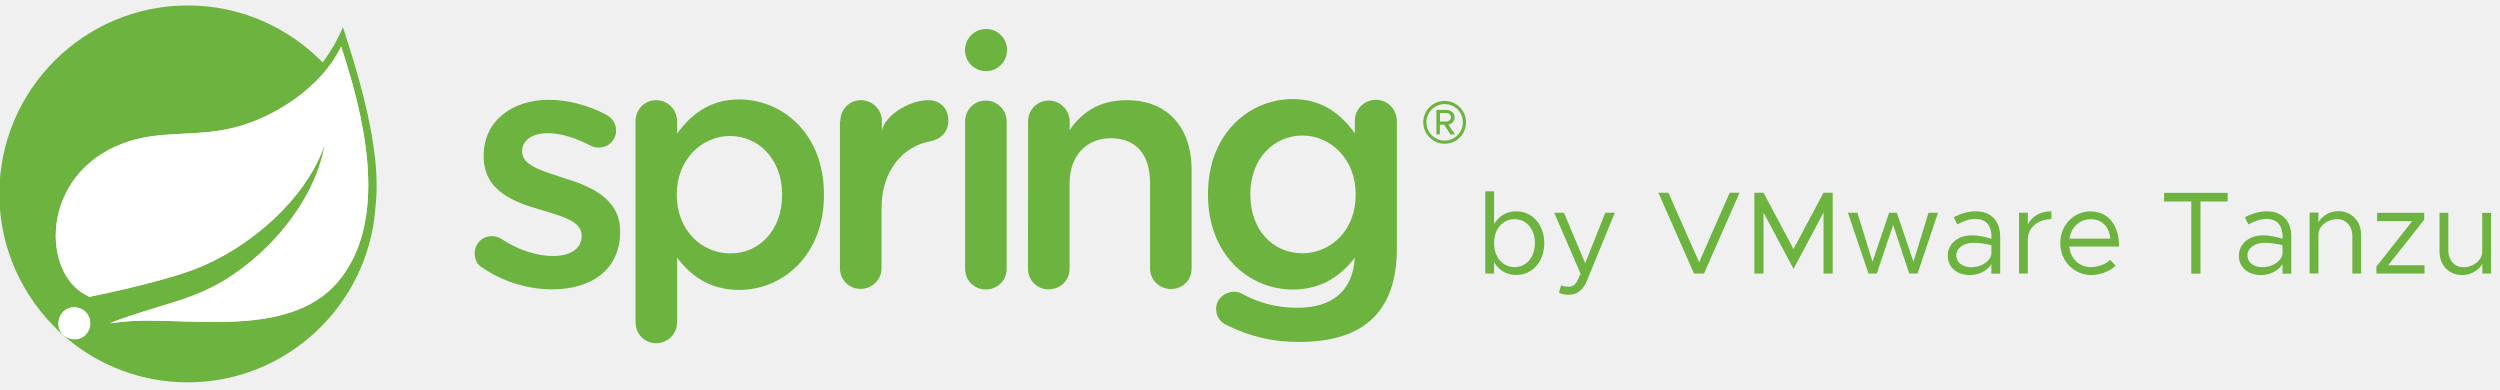
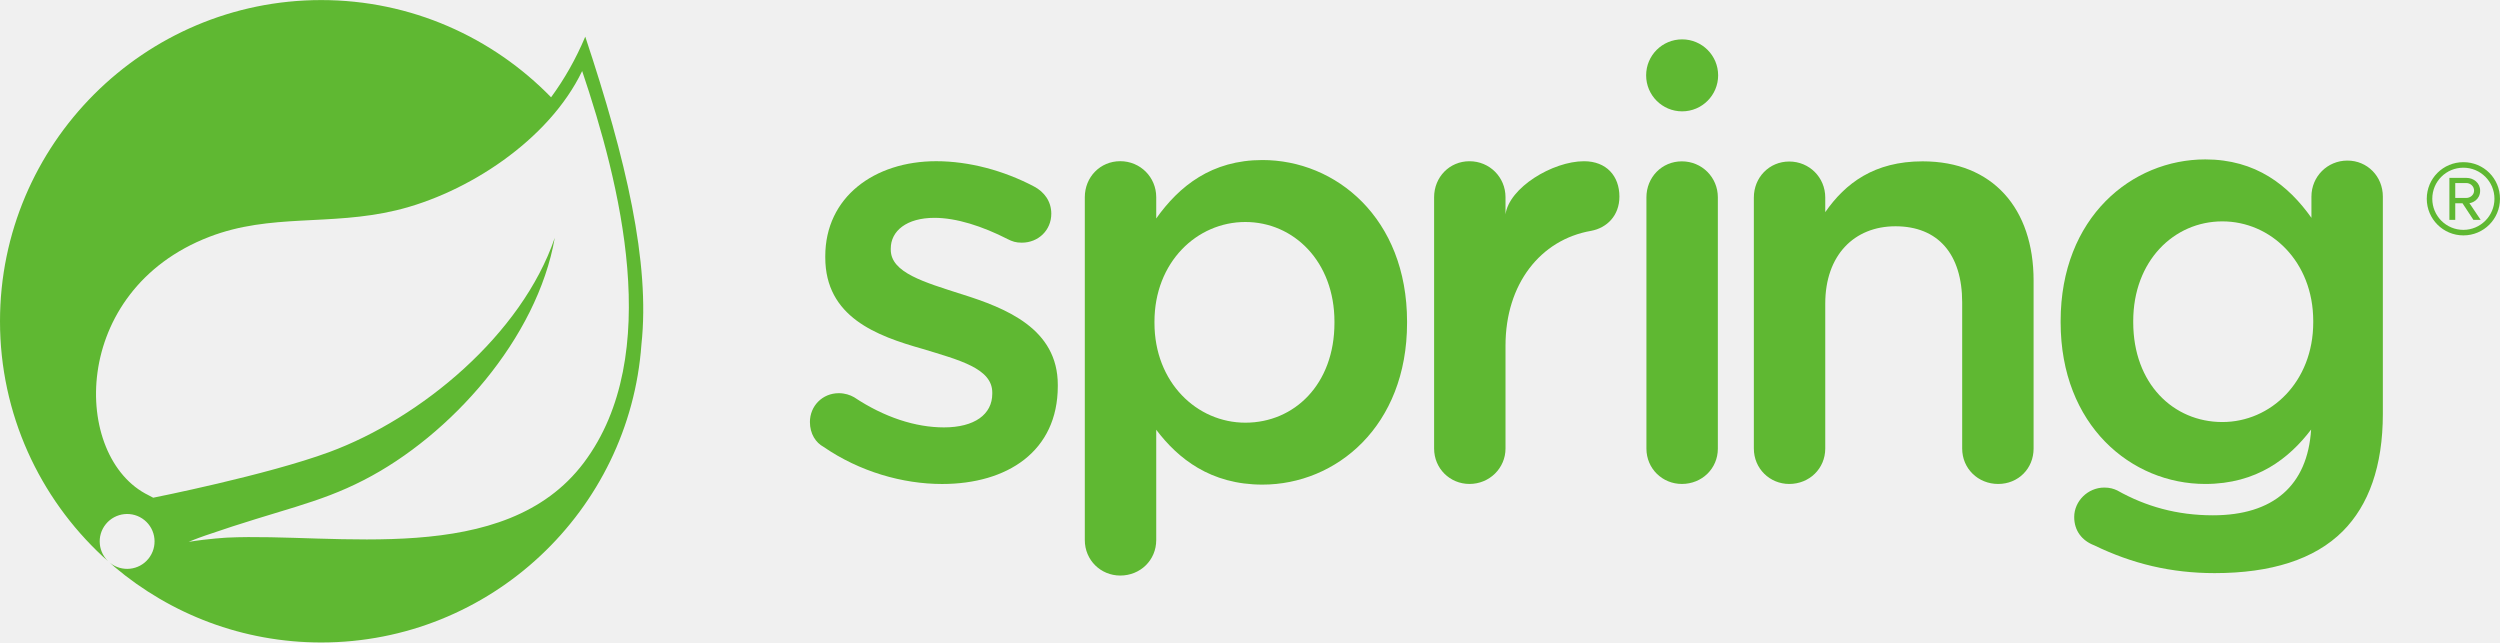
- <svg xmlns="http://www.w3.org/2000/svg" version="1.1" x="0px" y="0px" viewBox="0 0 2674.9 417">
-   <style>
-         .st0, .st1 {
-             fill: #6db33f;
-         }
-         .st3 {
-             fill: #fff;
-         }
-     </style>
-   <g>
-     <path class="st0" d="M366.9,29c-5.8,14.1-13.3,26.6-21.6,37.8c-36.6-37.3-87.8-61-144.3-61C90,5.8-0.7,96-0.7,207.4 c0,58.2,24.9,110.6,64.4,147.6l7.5,6.7c34.9,29.5,80.3,47.4,129.7,47.4c106,0,193.3-82.7,200.8-187.1 C407.7,171.3,392.3,106.4,366.9,29z M92.9,356.7c-5.8,7.5-16.6,8.3-24.1,2.5s-8.3-16.6-2.5-24.1s16.6-8.3,24.1-2.5 C97.5,338.4,98.7,349.2,92.9,356.7z M365.7,296.4c-49.5,66.1-155.9,43.7-223.7,47c0,0-12.1,0.8-24.1,2.5c0,0,4.6-2.1,10.4-4.2 c47.8-16.6,70.3-20,99.4-34.9c54.5-27.9,108.9-89,119.8-152.2c-20.8,60.7-84,113.1-141.4,134.3c-39.5,14.6-110.6,28.7-110.6,28.7 l-2.9-1.7c-48.2-23.7-49.9-128.5,38.3-162.2c38.7-15,75.3-6.7,117.3-16.6c44.5-10.4,96.1-43.7,116.8-87.3 C388.1,120.1,416.4,229,365.7,296.4z" />
-     <g>
-       <path class="st1" d="M516.2,286.4c-5-2.5-8.3-8.3-8.3-15.4c0-10,7.9-18.3,18.3-18.3c3.7,0,7.1,1.2,9.6,2.5 c18.7,12.5,38.7,18.7,56.1,18.7c19.1,0,30.4-8.3,30.4-21.2v-0.8c0-15.4-20.8-20.4-43.7-27.4c-28.7-8.3-61.1-20-61.1-57.4v-0.8 c0-37,30.8-59.5,69.4-59.5c20.8,0,42.4,5.8,61.5,15.8c6.2,3.3,10.8,9.1,10.8,17c0,10.4-8.3,18.3-18.7,18.3c-3.7,0-5.8-0.8-8.7-2.1 c-15.8-8.3-32-13.3-45.7-13.3c-17.5,0-27.4,8.3-27.4,19.1v0.8c0,14.6,21.2,20.4,44.1,27.9c28.7,8.7,60.7,22,60.7,57v0.8 c0,41.2-32,61.5-72.3,61.5C565.7,309.7,538.6,301.8,516.2,286.4z" />
-       <path class="st1" d="M680,129.7c0-12.5,9.6-22.5,22-22.5s22.5,10,22.5,22.5V143c14.6-20.4,34.9-36.6,66.5-36.6 c45.7,0,90.6,36.2,90.6,101.5v0.8c0,64.9-44.5,101.5-90.6,101.5c-32.4,0-52.8-16.2-66.5-34.5v69c0,12.5-10,22.5-22.5,22.5 c-12.1,0-22-9.6-22-22.5V129.7z M836.8,208.7v-0.8c0-37.8-25.4-62.4-55.7-62.4c-30.4,0-57,25.4-57,62.4v0.8 c0,37.4,26.6,62.4,57,62.4C811.4,271.5,836.8,247.3,836.8,208.7z" />
-       <path class="st1" d="M899.1,129.7c0-12.5,9.6-22.5,22-22.5s22.5,10,22.5,22.5v10.8c2.1-16.6,29.5-33.3,49.1-33.3 c14.1,0,22,9.1,22,22c0,11.6-7.9,19.5-17.9,21.6c-32,5.4-53.6,33.3-53.6,71.9v64.4c0,12.1-10,22-22.5,22c-12.1,0-22-9.6-22-22 V129.7H899.1z" />
-       <path class="st1" d="M1032.6,130.1c0-12.5,9.6-22.5,22-22.5s22.5,10,22.5,22.5v157.6c0,12.5-10,22-22.5,22c-12.1,0-22-9.6-22-22 V130.1z" />
-       <path class="st1" d="M1100,130.1c0-12.5,9.6-22.5,22-22.5s22.5,10,22.5,22.5v9.1c12.5-18.3,30.8-32,61.1-32 c44.1,0,69.4,29.5,69.4,74.8v105.2c0,12.5-9.6,22-22,22s-22.5-9.6-22.5-22v-91.5c0-30.4-15-47.8-42-47.8 c-25.8,0-44.1,18.3-44.1,48.6v91.1c0,12.5-10,22-22.5,22c-12.1,0-22-9.6-22-22L1100,130.1L1100,130.1z" />
-       <path class="st1" d="M1472.1,106.8c-12.5,0-22.5,10-22.5,22.5v13.3c-14.6-20.4-34.9-36.6-66.5-36.6c-45.7,0-90.6,36.2-90.6,101.5 v0.8c0,64.9,44.5,101.5,90.6,101.5c32.4,0,52.8-16.2,66.5-34.1c-2.1,35.3-23.7,53.6-61.5,53.6c-22.5,0-42-5.4-59.9-15.4 c-2.1-1.2-5-1.7-7.9-1.7c-10.4,0-19.1,8.3-19.1,18.3c0,8.7,5,15,12.5,17.9c23.7,11.6,48.2,17.5,75.7,17.5 c35.3,0,62.8-8.3,80.3-26.2c16.2-16.2,24.9-40.7,24.9-73.6V129.7C1494.6,116.8,1484.6,106.8,1472.1,106.8z M1393.5,271 c-30.8,0-55.7-24.1-55.7-62.8v-0.8c0-37.8,25.4-62.4,55.7-62.4s57,25.4,57,62.4v0.8C1450.9,245.7,1424.3,271,1393.5,271z" />
-       <path class="st1" d="M1077.5,53.6c0,12.5-10,22.5-22.5,22.5s-22.5-10-22.5-22.5s10-22.5,22.5-22.5 C1067.1,30.7,1077.5,40.7,1077.5,53.6z" />
-     </g>
-     <g>
-       <path class="st1" d="M1545.7,153.8c-12.5,0-22.9-10.4-22.9-22.9c0-12.9,10.4-22.9,22.9-22.9c12.9,0,22.9,10.4,22.9,22.9 S1558.6,153.8,1545.7,153.8z M1545.7,111.4c-10.8,0-19.5,8.7-19.5,19.5s8.7,19.5,19.5,19.5s19.5-8.7,19.5-19.5 C1565.2,119.7,1556.5,111.4,1545.7,111.4z M1551.9,143.8l-6.7-10.4h-4.6v10.4h-3.7v-26.2h10.8c4.6,0,8.7,3.3,8.7,7.9 c0,5.8-5.4,7.9-6.7,7.9l7.1,10.4H1551.9L1551.9,143.8z M1547.4,120.9h-6.7v9.1h7.1c2.1,0,4.6-1.7,4.6-4.6 C1552.4,122.6,1549.9,120.9,1547.4,120.9z" />
-     </g>
-     <g>
-       <path class="st1" d="M1652.3,260.1c0,20-12.8,34.1-30,34.1c-10.4,0-18.8-5.2-23.7-13.7v12.2h-9.4v-88h9.4v35.1 c4.9-8.6,13.2-13.7,23.7-13.7C1639.4,226.1,1652.3,240.2,1652.3,260.1z M1642.3,260.1c0-15-9.1-25.6-21.8-25.6 c-12.8,0-21.9,10.6-21.9,25.6s9.1,25.7,21.9,25.7C1633.3,285.8,1642.3,275.1,1642.3,260.1z" />
-       <path class="st1" d="M1668,313.3l2.3-8.1c2.3,1.1,4.9,1.6,7.7,1.6c4.2,0,6.9-1.4,9.4-5.8l3.8-8.1l-28.3-65.3h10.4l22.8,54.1 l21.5-54.1h10.2l-29.7,72.4c-4.5,11.1-10.8,15.2-19.8,15.4C1674.6,315.4,1671,314.6,1668,313.3z" />
-       <path class="st1" d="M1861.3,206.2l-38.1,86.5h-10.7l-38.1-86.5h10.7l32.9,74.4l32.7-74.4L1861.3,206.2L1861.3,206.2z" />
-       <path class="st1" d="M1877.1,206.2h9.8l32.1,60.3l32.1-60.3h9.8v86.5h-9.8v-65.3l-32.1,60.3l-32.1-60.3v65.3h-9.8V206.2z" />
-       <path class="st1" d="M1977.2,227.6h10.1l16.2,52.5l17.8-52.5h8.2l17.8,52.5l16.2-52.5h10.1l-21.9,65.1h-8.9l-17.2-52l-17.5,52 h-8.9L1977.2,227.6z" />
-       <path class="st1" d="M2140.1,253.1v39.7h-9.4v-10.2c-4.7,7.7-14.4,11.7-22.9,11.7c-13.7,0-23.8-7.9-23.8-20.8 c0-13,11.6-21.7,25.6-21.7c7,0,14.5,1.5,21.2,3.7v-2.4c0-8.8-3.5-18.9-17.6-18.9c-6.5,0-13.1,2.9-19,5.9l-3.8-7.7 c9.3-4.7,17.1-6.3,23.4-6.3C2131.4,226.1,2140.1,237.3,2140.1,253.1z M2130.7,272.3v-9.9c-5.9-1.6-12.6-2.6-19.6-2.6 c-9.7,0-17.9,5.5-17.9,13.3c0,8.1,7,12.8,16.2,12.8C2118,285.9,2128.2,281.5,2130.7,272.3z" />
-       <path class="st1" d="M2194.9,226.1v8.4c-14.7,0-25.2,9.1-25.2,21.8v36.4h-9.4v-65.1h9.4v12.7 C2173.6,231.7,2182.9,226.1,2194.9,226.1z" />
-       <path class="st1" d="M2257.8,278l5.8,6.2c-5.7,6.2-17.1,10.1-26.2,10.1c-17.4,0-33-14.2-33-34.2c0-19.4,14.6-33.9,32.1-33.9 c19.6,0,30.8,14.9,30.8,37.6H2214c1.4,12.7,10.3,22,23.2,22C2245,285.8,2253.8,282.4,2257.8,278z M2214.3,255.3h43.8 c-1.3-11.7-8.2-20.8-21.2-20.8C2225.4,234.6,2216.1,242.7,2214.3,255.3z" />
-       <path class="st1" d="M2344.6,215.6h-29.1v-9.3h68v9.3h-29.1v77.2h-9.8L2344.6,215.6L2344.6,215.6z" />
-       <path class="st1" d="M2451.6,253.1v39.7h-9.4v-10.2c-4.7,7.7-14.4,11.7-22.9,11.7c-13.7,0-23.8-7.9-23.8-20.8 c0-13,11.6-21.7,25.6-21.7c7,0,14.5,1.5,21.2,3.7v-2.4c0-8.8-3.5-18.9-17.6-18.9c-6.5,0-13.1,2.9-19,5.9l-3.8-7.7 c9.3-4.7,17.1-6.3,23.4-6.3C2442.9,226.1,2451.6,237.3,2451.6,253.1z M2442.2,272.3v-9.9c-5.9-1.6-12.6-2.6-19.6-2.6 c-9.7,0-17.9,5.5-17.9,13.3c0,8.1,7,12.8,16.2,12.8C2429.4,285.9,2439.6,281.5,2442.2,272.3z" />
-       <path class="st1" d="M2526.3,251.3v41.4h-9.4v-40.2c0-10.6-6.7-18-16.2-18c-11,0-20.1,7.7-20.1,16.7v41.4h-9.4v-65.1h9.4v10.4 c3.8-6.9,12.2-12,21.4-12C2516.2,226.1,2526.3,236.6,2526.3,251.3z" />
-       <path class="st1" d="M2542.6,285.3l38.4-48.7h-37.6v-8.9h50.4v7.4l-38.5,48.7h38.8v8.9h-51.4L2542.6,285.3L2542.6,285.3z" />
-       <path class="st1" d="M2665.4,227.6v65.1h-9.4v-10.4c-3.8,6.9-12.2,12-21.4,12c-14.4,0-24.4-10.4-24.4-25.2v-41.4h9.4v40.2 c0,10.6,6.7,18,16.2,18c11,0,20.1-7.7,20.1-16.7v-41.4h9.5V227.6z" />
+ <svg xmlns="http://www.w3.org/2000/svg" version="1.1" id="svg29" xml:space="preserve" width="245.093" height="62.987" viewBox="0 0 245.093 62.987">
+   <defs id="defs33" />
+   <g id="g37" transform="matrix(1.333333,0,0,-1.333333,0,62.98667)">
+     <g id="g39" transform="scale(0.1)">
+       <path d="m 605.484,143.859 c -5.636,3.043 -9.972,9.559 -9.972,18.243 0,11.707 9.105,21.199 21.289,21.199 4.316,0 8.238,-1.27 11.254,-3.008 22.16,-14.766 45.164,-22.148 65.965,-22.148 22.562,0 35.578,9.558 35.578,24.765 v 0.86 c 0,17.793 -24.285,23.859 -51.211,32.097 -33.828,9.555 -71.582,23.426 -71.582,67.262 v 0.879 c 0,43.402 36.015,69.863 81.582,69.863 24.308,0 49.898,-6.953 72.031,-18.652 7.398,-3.918 12.578,-10.864 12.578,-19.953 0,-12.164 -9.531,-21.297 -21.68,-21.297 -4.363,0 -6.964,0.871 -10.398,2.617 -18.691,9.559 -37.777,15.644 -53.828,15.644 -20.41,0 -32.129,-9.57 -32.129,-22.597 v -0.844 c 0,-16.93 24.734,-23.855 51.648,-32.551 33.414,-10.422 71.168,-25.601 71.168,-66.824 v -0.879 c 0,-48.164 -37.339,-72.004 -85.062,-72.004 -29.055,0 -60.735,9.082 -87.231,27.328" style="fill:#5fb832;fill-opacity:1;fill-rule:nonzero;stroke:none" id="path41" />
+       <path d="m 981.195,234.973 v 0.879 c 0,44.242 -29.949,73.32 -65.515,73.32 -35.582,0 -66.825,-29.508 -66.825,-73.32 v -0.879 c 0,-43.828 31.243,-73.364 66.825,-73.364 36.015,0 65.515,28.227 65.515,73.364 m -183.558,92.445 c 0,14.727 11.269,26.461 26.054,26.461 14.743,0 26.461,-11.734 26.461,-26.461 v -15.645 c 16.926,23.856 40.786,42.957 78.114,42.957 53.8,0 106.314,-42.507 106.314,-118.878 v -0.879 c 0,-75.95 -52.076,-118.899 -106.314,-118.899 -38.184,0 -62.055,19.114 -78.114,40.332 V 75.305 c 0,-14.809 -11.718,-26.094 -26.461,-26.094 -14.312,0 -26.054,11.285 -26.054,26.094 V 327.418" style="fill:#5fb832;fill-opacity:1;fill-rule:nonzero;stroke:none" id="path43" />
+       <path d="m 1054.47,327.387 c 0,14.726 11.25,26.461 26.01,26.461 14.79,0 26.49,-11.735 26.49,-26.461 v -12.625 c 2.62,19.664 34.7,39.086 57.71,39.086 16.48,0 26.04,-10.84 26.04,-26.02 0,-13.875 -9.12,-23.004 -20.84,-25.168 -37.32,-6.512 -62.91,-39.168 -62.91,-84.347 v -75.704 c 0,-14.336 -11.7,-26.046 -26.49,-26.046 -14.31,0 -26.01,11.289 -26.01,26.046 v 184.778" style="fill:#5fb832;fill-opacity:1;fill-rule:nonzero;stroke:none" id="path45" />
+       <path d="m 1210.58,327.281 c 0,14.75 11.32,26.485 26.05,26.485 14.75,0 26.47,-11.735 26.47,-26.485 V 142.566 c 0,-14.734 -11.72,-26.003 -26.47,-26.003 -14.33,0 -26.05,11.269 -26.05,26.003 v 184.715" style="fill:#5fb832;fill-opacity:1;fill-rule:nonzero;stroke:none" id="path47" />
+       <path d="m 1289.57,327.18 c 0,14.75 11.29,26.457 26.02,26.457 14.77,0 26.48,-11.707 26.48,-26.457 v -10.774 c 14.78,21.27 36.01,37.364 71.59,37.364 51.64,0 81.6,-34.731 81.6,-87.665 V 142.598 c 0,-14.746 -11.3,-26.043 -26.05,-26.043 -14.75,0 -26.46,11.297 -26.46,26.043 v 107.445 c 0,35.566 -17.79,55.977 -49.04,55.977 -30.37,0 -51.64,-21.262 -51.64,-56.872 v -106.55 c 0,-14.746 -11.71,-26.043 -26.48,-26.043 -14.31,0 -26.02,11.297 -26.02,26.043 V 327.18" style="fill:#5fb832;fill-opacity:1;fill-rule:nonzero;stroke:none" id="path49" />
+       <path d="m 1634.05,162.09 c -36.05,0 -65.53,28.215 -65.53,73.351 v 0.852 c 0,44.254 29.92,73.332 65.53,73.332 35.59,0 66.83,-29.516 66.83,-73.332 v -0.852 c 0,-43.839 -31.24,-73.351 -66.83,-73.351 M 1726,354.332 c -14.73,0 -26.45,-11.742 -26.45,-26.473 v -15.617 c -16.94,23.856 -40.78,42.946 -78.08,42.946 -53.84,0 -106.33,-42.508 -106.33,-118.895 v -0.852 c 0,-75.949 52.06,-118.886 106.33,-118.886 37.96,0 61.77,18.886 77.84,40 -2.63,-41.262 -27.89,-63.047 -72.2,-63.047 -26.45,0 -49.46,6.531 -70.32,18.269 -2.6,1.27 -5.59,2.129 -9.51,2.129 -12.15,0 -22.16,-9.992 -22.16,-21.672 0,-9.988 5.65,-17.363 14.79,-20.836 27.73,-13.457 56.35,-20.402 88.48,-20.402 41.25,0 73.37,9.973 94.2,30.812 19.05,19.109 29.47,47.714 29.47,86.355 v 159.695 c 0,14.731 -11.28,26.473 -26.06,26.473" style="fill:#5fb832;fill-opacity:1;fill-rule:nonzero;stroke:none" id="path51" />
+       <path d="m 1263.31,416.996 c 0,-14.601 -11.86,-26.473 -26.48,-26.473 -14.63,0 -26.46,11.872 -26.46,26.473 0,14.641 11.83,26.461 26.46,26.461 14.62,0 26.48,-11.82 26.48,-26.461" style="fill:#5fb832;fill-opacity:1;fill-rule:nonzero;stroke:none" id="path53" />
+       <path d="M 429.32,132.246 C 371.109,54.688 246.762,80.867 167.039,77.102 c 0,0 -14.113,-0.785 -28.328,-3.125 0,0 5.375,2.293 12.23,4.656 55.993,19.363 82.454,23.254 116.477,40.73 63.926,32.746 127.547,104.075 140.492,178.172 C 383.578,226.27 309.574,164.934 242.191,140.027 196.07,123.008 112.664,106.445 112.652,106.438 c 0.039,-0.059 -3.324,1.746 -3.371,1.785 -56.722,27.597 -58.359,150.449 44.66,190.05 45.168,17.375 88.372,7.832 137.2,19.454 52.078,12.382 112.394,51.418 136.91,102.453 27.484,-81.52 60.5,-209.059 1.269,-287.934 z m 1.012,313.195 c -6.93,-16.464 -15.387,-31.3 -25.137,-44.57 -42.914,44.043 -102.812,71.484 -169.019,71.484 C 105.941,472.355 0,366.402 0,236.191 0,167.93 29.137,106.367 75.59,63.215 l 5.172,-4.582 c -8.637,7.043 -9.965,19.727 -2.965,28.371 7.043,8.648 19.738,9.988 28.379,2.984 8.664,-7.019 9.984,-19.734 2.969,-28.395 -6.989,-8.664 -19.707,-9.973 -28.36,-2.981 l 3.519,-3.117 C 125.395,20.898 178.363,0 236.176,0 360.66,0 462.879,96.875 471.629,219.148 c 6.48,59.868 -11.203,135.887 -41.297,226.293" style="fill:#5fb832;fill-opacity:1;fill-rule:nonzero;stroke:none" id="path55" />
+       <path d="m 1813.55,337.793 h -8.25 v -10.922 h 8.25 c 2.67,0 5.59,2.156 5.59,5.332 0,3.434 -2.92,5.59 -5.59,5.59 z m 5.09,-27.039 -8.01,12.187 h -5.33 v -12.187 h -4.31 v 30.851 h 12.56 c 5.21,0 10.04,-3.691 10.04,-9.402 0,-6.851 -6.11,-9.14 -7.88,-9.14 l 8.26,-12.309 z m -7.37,38.34 c -12.7,0 -22.86,-10.156 -22.86,-22.86 0,-12.562 10.16,-22.851 22.86,-22.851 12.56,0 22.85,10.289 22.85,22.851 0,12.704 -10.29,22.86 -22.85,22.86 z m 0,-49.778 c -14.86,0 -26.92,12.067 -26.92,26.918 0,14.993 12.06,26.926 26.92,26.926 14.98,0 26.92,-11.933 26.92,-26.926 0,-14.851 -11.94,-26.918 -26.92,-26.918" style="fill:#5fb832;fill-opacity:1;fill-rule:nonzero;stroke:none" id="path57" />
    </g>
  </g>
-   <path class="st3" d="M92.9,356.7c-5.8,7.5-16.6,8.3-24.1,2.5s-8.3-16.6-2.5-24.1s16.6-8.3,24.1-2.5 C97.5,338.4,98.7,349.2,92.9,356.7z" />
-   <path class="st3" d="M365.7,296.4c-49.5,66.1-155.9,43.7-223.7,47c0,0-12.1,0.8-24.1,2.5c0,0,4.6-2.1,10.4-4.2 c47.8-16.6,70.3-20,99.4-34.9c54.5-27.9,108.9-89,119.8-152.2c-20.8,60.7-84,113.1-141.4,134.3c-39.5,14.6-110.6,28.7-110.6,28.7 l-2.9-1.7c-48.2-23.7-49.9-128.5,38.3-162.2c38.7-15,75.3-6.7,117.3-16.6c44.5-10.4,96.1-43.7,116.8-87.3 C388.1,120.1,416.4,229,365.7,296.4z" />
</svg>
